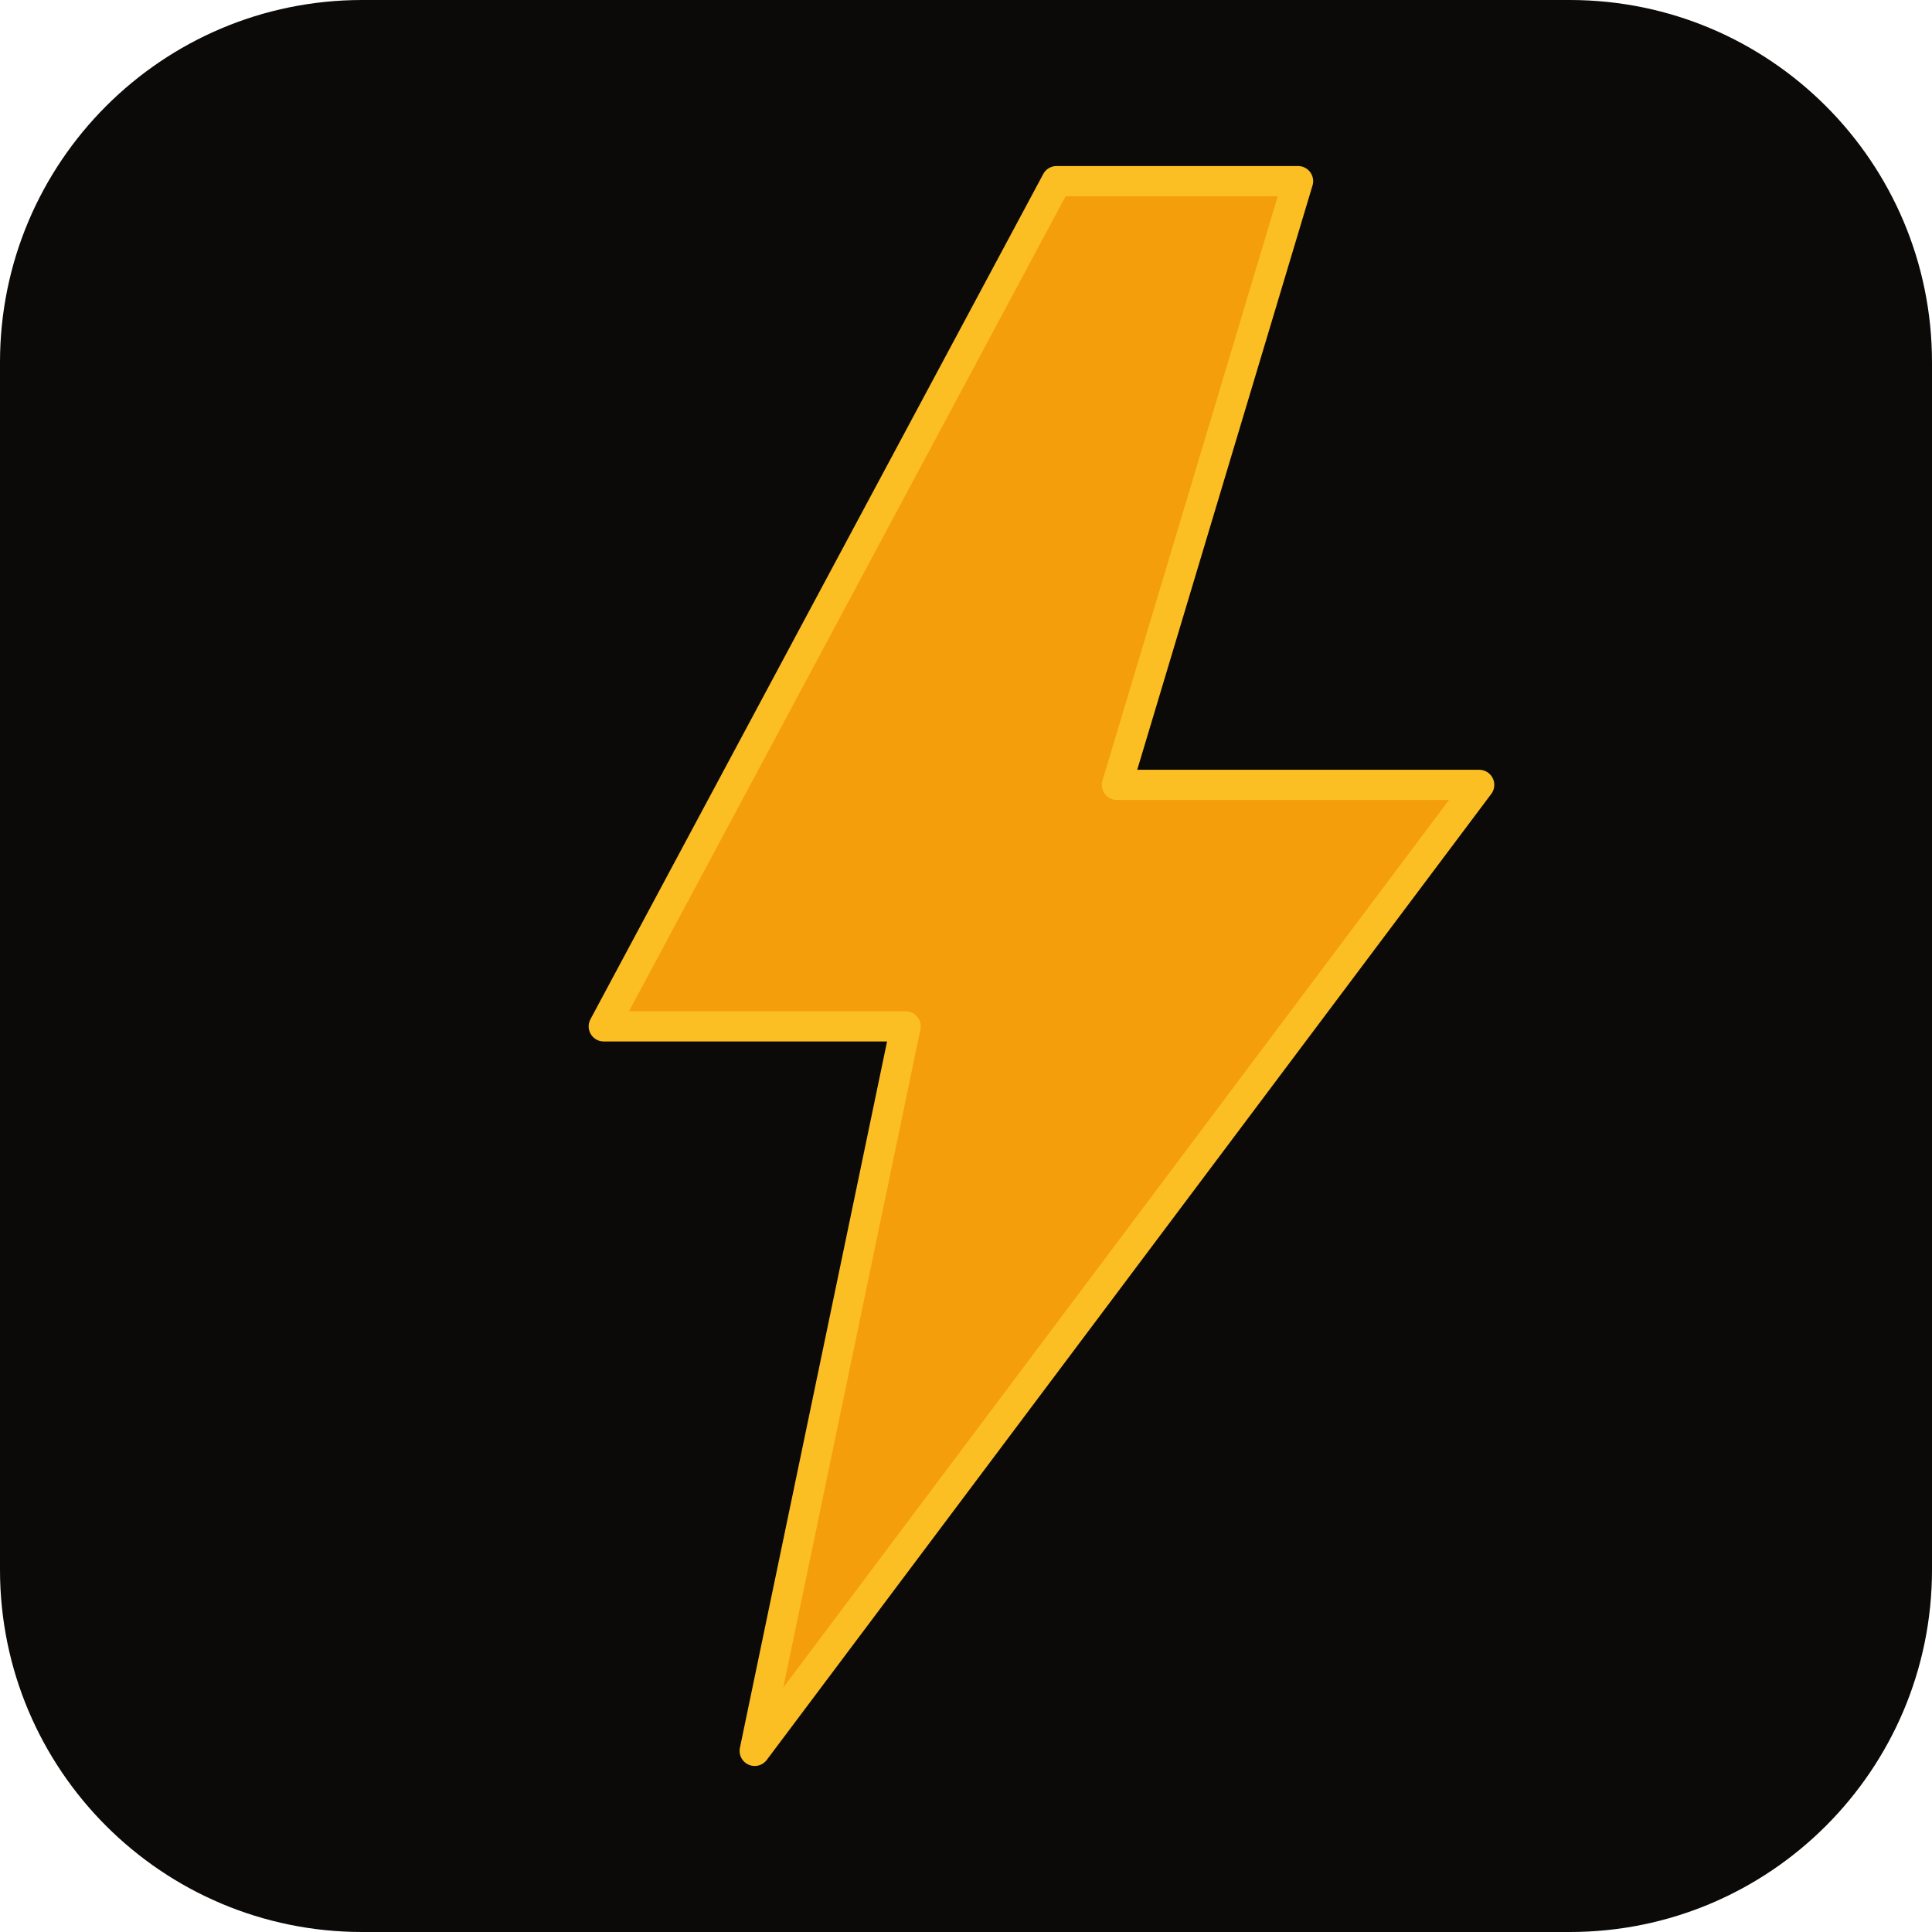
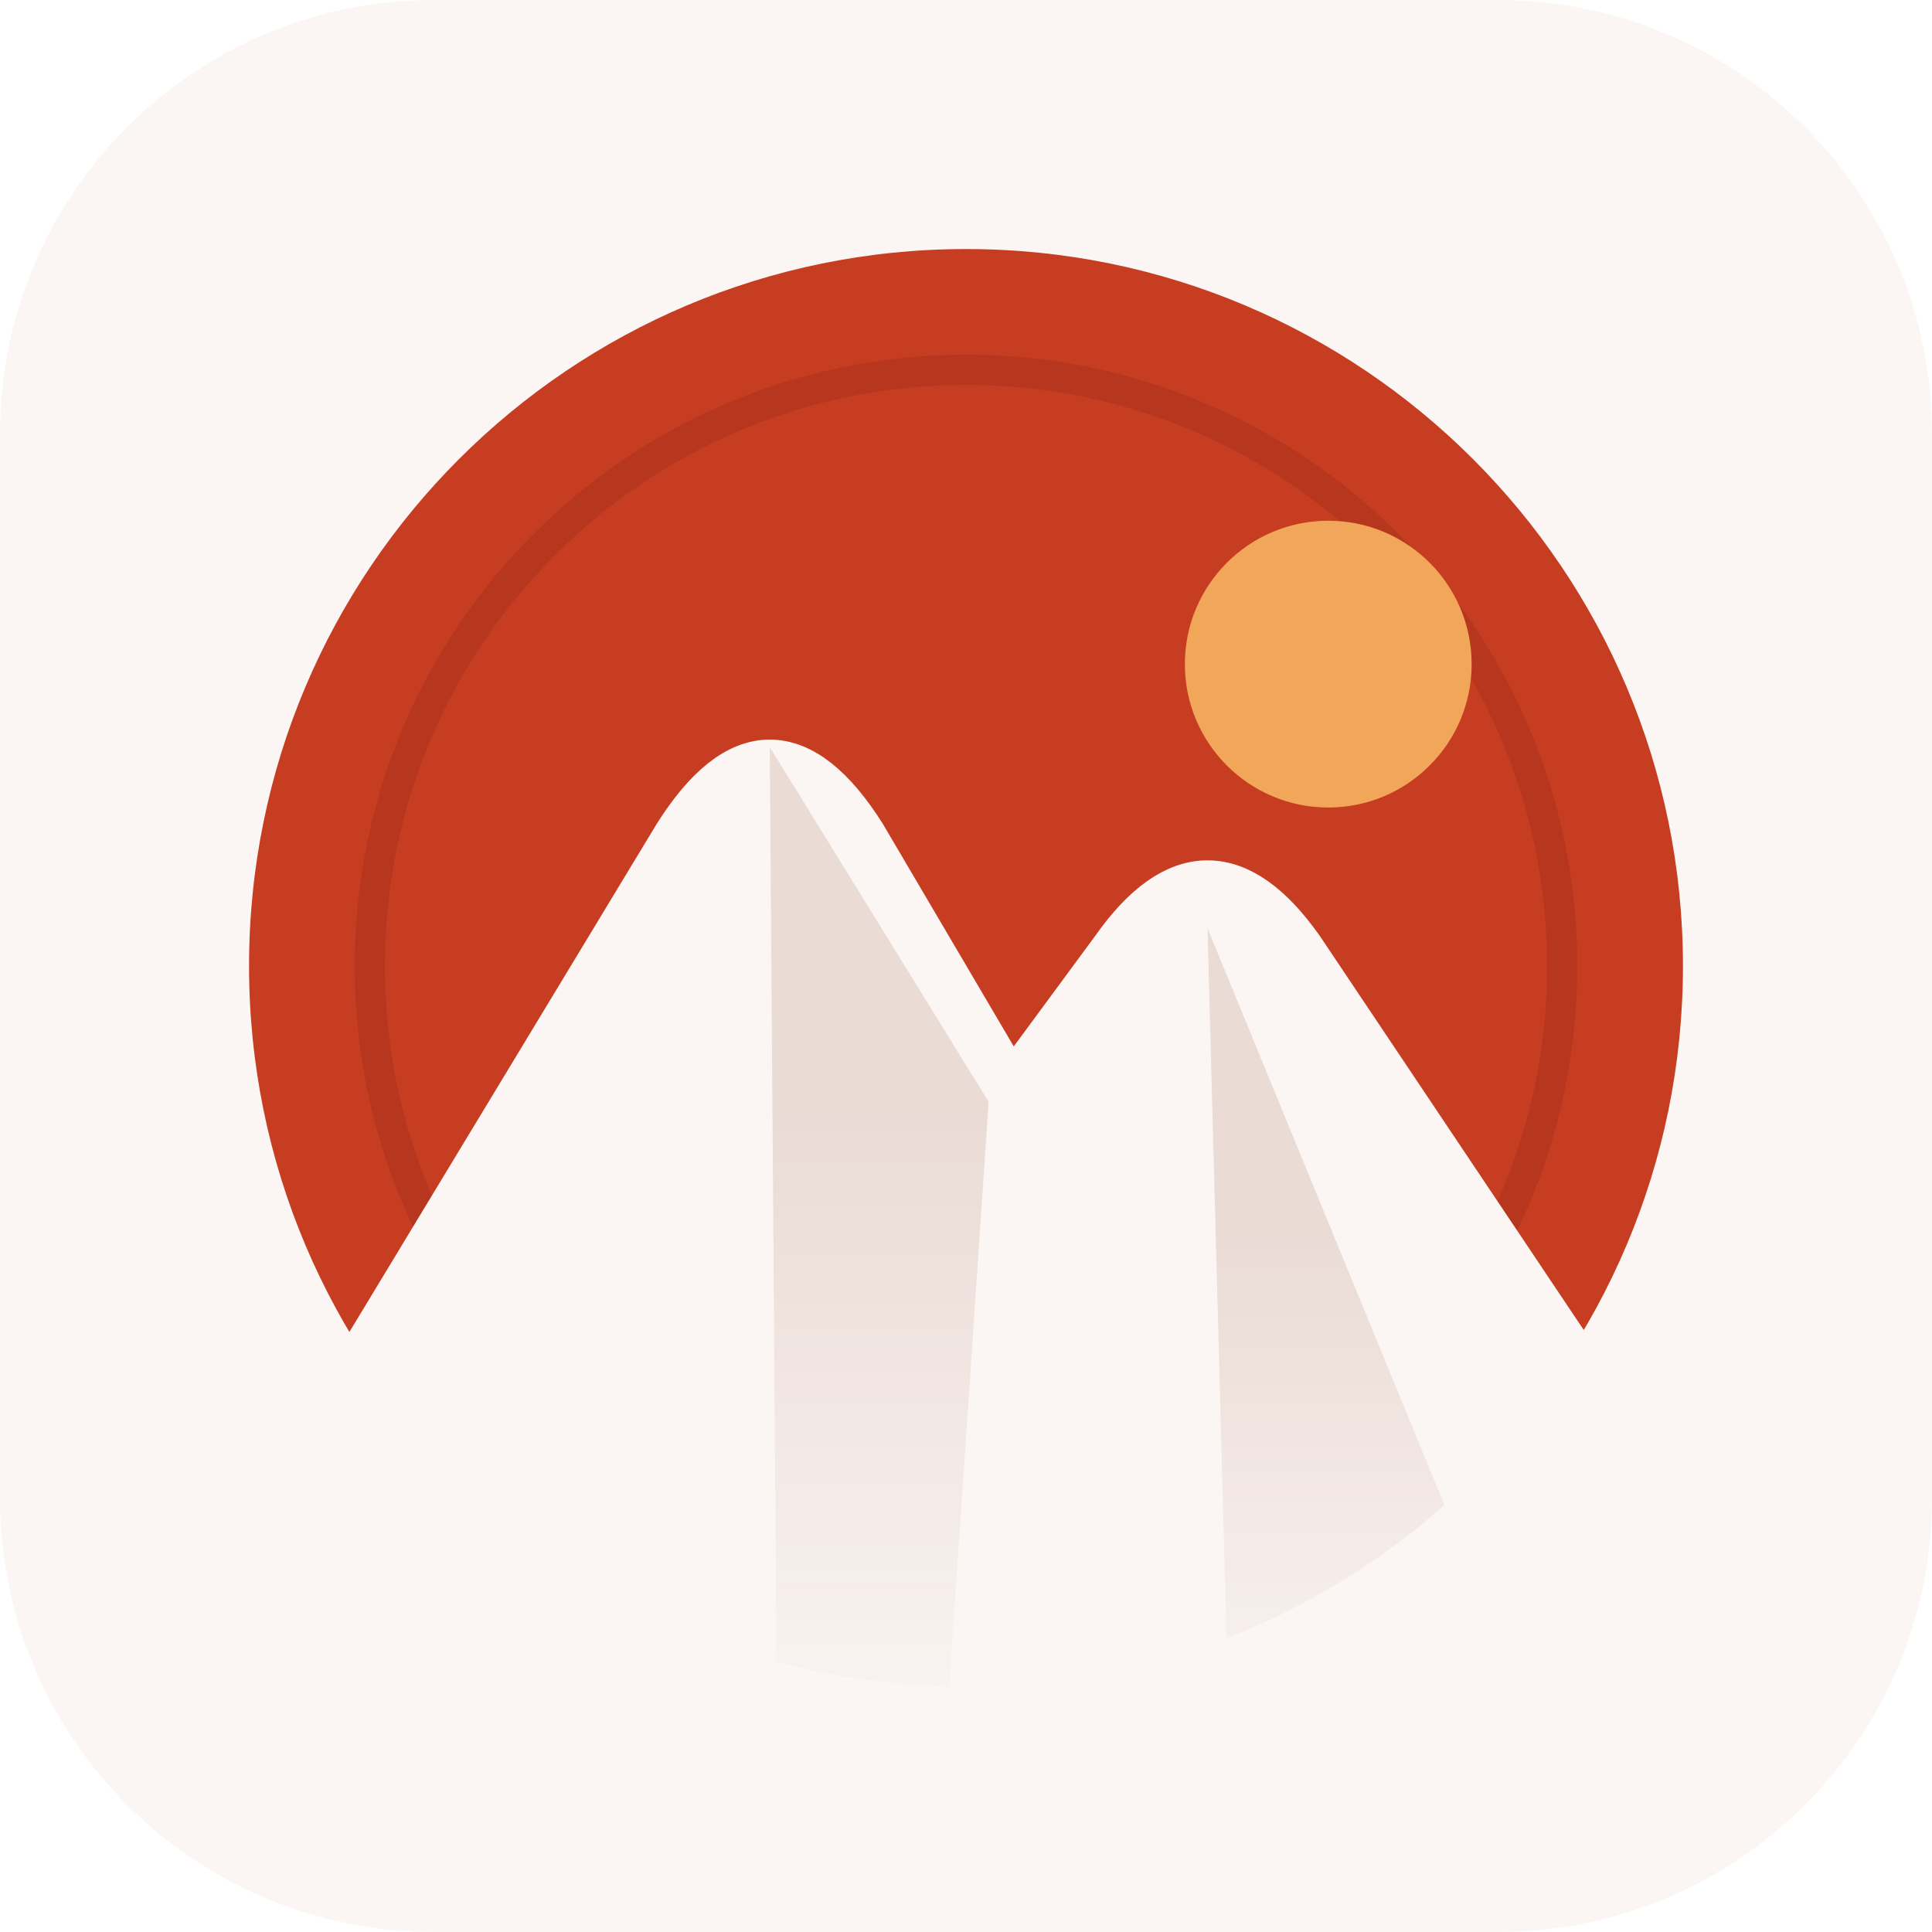
<svg xmlns="http://www.w3.org/2000/svg" viewBox="0 0 512 512">
-   <rect width="512" height="512" rx="96" fill="#0c0a09" />
-   <path d="M280 48L160 272h80L200 464l192-256h-96L344 48z" fill="#f59e0b" stroke="#fbbf24" stroke-width="8" stroke-linejoin="round" />
+   <defs>
+     <clipPath id="c">
+       <circle cx="256" cy="256" r="191" />
+     </clipPath>
+     <linearGradient id="f" x1="0" y1="0" x2="0" y2="1">
+       <stop offset=".35" stop-color="#E9D9D3" stop-opacity=".95" />
+       <stop offset="1" stop-color="#E9D9D3" stop-opacity="0" />
+     </linearGradient>
+   </defs>
+   <rect width="512" height="512" rx="115" fill="#FBF6F4" />
+   <circle cx="256" cy="256" r="190" fill="#C63D22" />
+   <circle cx="256" cy="256" r="158" fill="none" stroke="#8F2914" stroke-opacity=".3" stroke-width="8" />
+   <circle cx="352" cy="176" r="38" fill="#F2A65A" />
+   <g clip-path="url(#c)">
+     <path d="M30 470 L180 222 Q204 184 228 222 L268 290 L296 252 Q320 218 344 252 L490 470 Z" fill="#FBF6F4" stroke="#FBF6F4" stroke-width="14" stroke-linejoin="round" />
+     <path d="M204 198 L262 292 L250 470 L206 470 Z" fill="url(#f)" />
+     <path d="M320 246 L412 470 L326 470 Z" fill="url(#f)" />
+   </g>
</svg>
